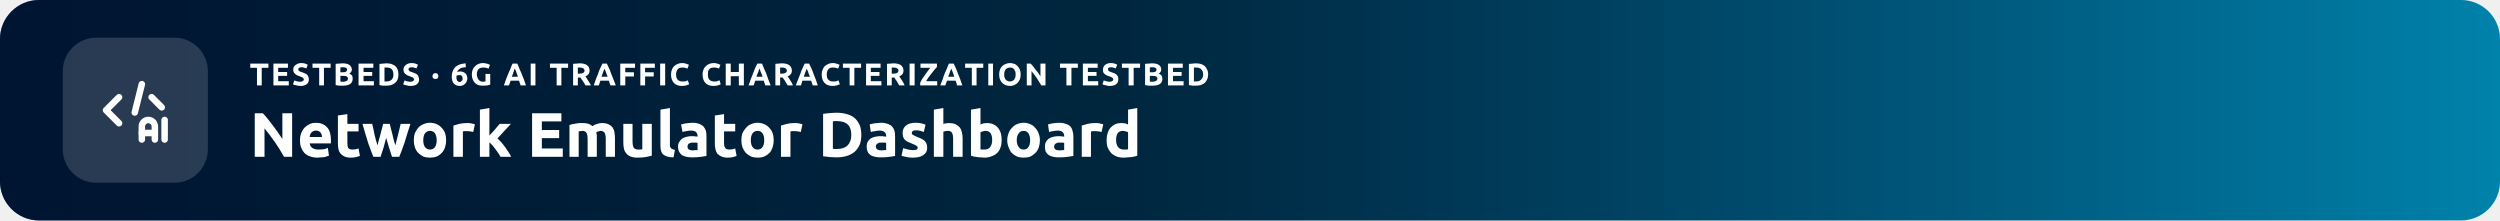
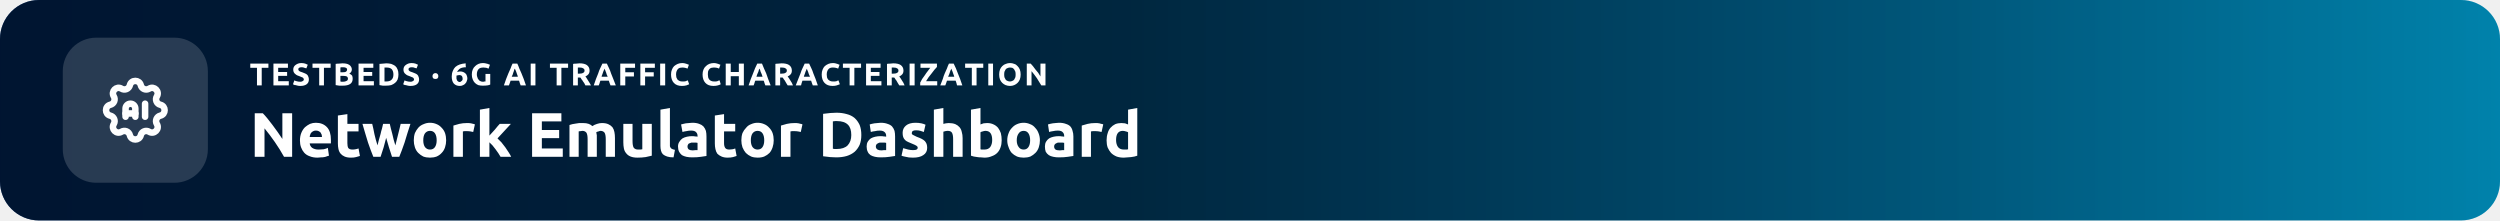
- <svg xmlns="http://www.w3.org/2000/svg" width="896" height="79" viewBox="0 0 896 79" role="img" aria-label="Testbeds · 6G AI Traffic Characterization Testbed: Network Emulator Dashboard">
+ <svg xmlns="http://www.w3.org/2000/svg" width="896" height="79" viewBox="0 0 896 79" role="img" aria-label="Testbeds · 6G AI Traffic Characterization: Network Emulator Dashboard">
  <defs>
    <linearGradient id="brand" x1="0" y1="0" x2="1" y2="0">
      <stop offset="0" stop-color="#003580" />
      <stop offset="1" stop-color="#00a0d2" />
    </linearGradient>
    <linearGradient id="shade" x1="0" y1="0" x2="1" y2="0">
      <stop offset="0" stop-color="#000" stop-opacity="0.62" />
      <stop offset="0.45" stop-color="#000" stop-opacity="0.62" />
      <stop offset="1" stop-color="#000" stop-opacity="0.18" />
    </linearGradient>
    <clipPath id="card">
      <rect width="896" height="79" rx="14" />
    </clipPath>
  </defs>
  <g clip-path="url(#card)">
    <rect width="896" height="79" fill="url(#brand)" />
    <rect width="896" height="79" fill="url(#shade)" />
  </g>
  <rect x="22.5" y="13.5" width="52" height="52" rx="12" fill="#fff" fill-opacity="0.16" />
  <g transform="translate(34.5 25.5) scale(1.16667)" fill="none" stroke="#fff" stroke-width="2" stroke-linecap="round" stroke-linejoin="round">
-     <path d="M7 8l-4 4l4 4" />
-     <path d="M17 8l3.111 3.111" />
-     <path d="M14 4l-2.175 8.7" />
-     <path d="M14 21v-4a2 2 0 1 1 4 0v4" />
-     <path d="M14 19h4" />
-     <path d="M21 15v6" />
+     <path d="M10.325 4.317c.426 -1.756 2.924 -1.756 3.35 0a1.724 1.724 0 0 0 2.573 1.066c1.543 -.94 3.31 .826 2.37 2.37a1.724 1.724 0 0 0 1.065 2.572c1.756 .426 1.756 2.924 0 3.35a1.724 1.724 0 0 0 -1.066 2.573c.94 1.543 -.826 3.31 -2.37 2.37a1.724 1.724 0 0 0 -2.572 1.065c-.426 1.756 -2.924 1.756 -3.35 0a1.724 1.724 0 0 0 -2.573 -1.066c-1.543 .94 -3.31 -.826 -2.37 -2.37a1.724 1.724 0 0 0 -1.065 -2.572c-1.756 -.426 -1.756 -2.924 0 -3.35a1.724 1.724 0 0 0 1.066 -2.573c-.94 -1.543 .826 -3.31 2.37 -2.37c1 .608 2.296 .07 2.572 -1.065" />
+     <path d="M9 14v-2.5a1.5 1.5 0 0 1 3 0v2.5" />
+     <path d="M9 13h3" />
+     <path d="M15 10v4" />
  </g>
-   <path d="M96.2 22.8V24.3H93.8V30.6H92.1V24.3H89.7V22.8Z M98 30.6V22.8H103.2V24.3H99.7V25.8H102.9V27.2H99.7V29.1H103.5V30.6Z M107.6 29.3Q108 29.3 108.2 29.2Q108.5 29.1 108.6 29Q108.7 28.9 108.8 28.8Q108.9 28.6 108.9 28.5Q108.9 28.1 108.5 27.8Q108.1 27.6 107.3 27.3Q106.9 27.1 106.5 27Q106.1 26.8 105.8 26.5Q105.5 26.3 105.3 25.9Q105.1 25.5 105.1 25Q105.1 24.4 105.3 24Q105.5 23.6 105.9 23.3Q106.3 23 106.8 22.8Q107.3 22.6 108 22.6Q108.8 22.6 109.4 22.8Q109.9 23 110.3 23.2L109.8 24.5Q109.5 24.4 109.1 24.3Q108.7 24.1 108.1 24.1Q107.5 24.1 107.2 24.3Q106.9 24.5 106.9 24.8Q106.9 25 107 25.2Q107.1 25.3 107.3 25.5Q107.5 25.6 107.7 25.7Q108 25.8 108.3 25.9Q108.9 26.1 109.3 26.3Q109.8 26.5 110.1 26.8Q110.4 27.1 110.5 27.5Q110.7 27.9 110.7 28.5Q110.7 29.6 109.9 30.2Q109.1 30.8 107.6 30.8Q107.1 30.8 106.7 30.7Q106.3 30.6 105.9 30.5Q105.6 30.5 105.4 30.4Q105.1 30.3 105 30.2L105.5 28.8Q105.8 29 106.3 29.1Q106.9 29.3 107.6 29.3Z M118.5 22.8V24.3H116.1V30.6H114.4V24.3H112V22.8Z M122.9 30.7Q122.2 30.7 121.6 30.7Q121 30.6 120.3 30.5V22.9Q120.8 22.8 121.5 22.8Q122.1 22.7 122.7 22.7Q123.4 22.7 124 22.8Q124.6 22.9 125.1 23.2Q125.5 23.4 125.8 23.9Q126.1 24.3 126.1 24.9Q126.1 25.8 125.2 26.4Q125.9 26.7 126.2 27.1Q126.4 27.6 126.4 28.2Q126.4 29.5 125.5 30.1Q124.6 30.7 122.9 30.7ZM122 27.2V29.2Q122.2 29.2 122.4 29.3Q122.6 29.3 122.9 29.3Q123.7 29.3 124.2 29Q124.7 28.8 124.7 28.2Q124.7 27.7 124.3 27.4Q123.8 27.2 123.1 27.2ZM122 25.9H122.8Q123.7 25.9 124 25.7Q124.4 25.4 124.4 25Q124.4 24.5 124 24.3Q123.6 24.1 122.9 24.1Q122.7 24.1 122.5 24.1Q122.2 24.1 122 24.2Z M128.5 30.6V22.8H133.8V24.3H130.3V25.8H133.4V27.2H130.3V29.1H134V30.6Z M137.8 29.2Q137.9 29.2 138 29.2Q138.2 29.2 138.4 29.2Q139.8 29.2 140.4 28.5Q141 27.9 141 26.7Q141 25.5 140.4 24.8Q139.8 24.2 138.5 24.2Q138.3 24.2 138.1 24.2Q137.9 24.2 137.8 24.2ZM142.8 26.7Q142.8 27.7 142.5 28.5Q142.2 29.2 141.6 29.7Q141 30.2 140.2 30.5Q139.4 30.7 138.3 30.7Q137.9 30.7 137.2 30.7Q136.6 30.6 136 30.5V22.9Q136.6 22.8 137.3 22.8Q137.9 22.7 138.4 22.7Q139.4 22.7 140.2 22.9Q141 23.2 141.6 23.6Q142.2 24.1 142.5 24.9Q142.8 25.6 142.8 26.7Z M147.1 29.3Q147.5 29.3 147.7 29.2Q148 29.1 148.1 29Q148.2 28.9 148.3 28.8Q148.4 28.6 148.4 28.5Q148.4 28.1 148 27.8Q147.6 27.6 146.8 27.3Q146.4 27.1 146 27Q145.6 26.8 145.3 26.5Q145 26.3 144.8 25.9Q144.6 25.5 144.6 25Q144.6 24.4 144.8 24Q145 23.6 145.4 23.3Q145.8 23 146.3 22.8Q146.8 22.6 147.5 22.6Q148.3 22.6 148.9 22.8Q149.4 23 149.8 23.2L149.3 24.5Q149 24.4 148.6 24.3Q148.2 24.1 147.6 24.1Q147 24.1 146.7 24.3Q146.4 24.5 146.4 24.8Q146.4 25 146.5 25.2Q146.6 25.3 146.8 25.5Q147 25.6 147.2 25.7Q147.5 25.8 147.8 25.9Q148.4 26.1 148.8 26.3Q149.3 26.5 149.6 26.8Q149.9 27.1 150 27.5Q150.2 27.9 150.2 28.5Q150.2 29.6 149.4 30.2Q148.6 30.8 147.1 30.8Q146.6 30.8 146.2 30.7Q145.8 30.6 145.4 30.5Q145.1 30.5 144.9 30.4Q144.6 30.3 144.5 30.2L145 28.8Q145.3 29 145.8 29.1Q146.4 29.3 147.1 29.3Z M157.1 27.3Q157.1 27.8 156.8 28.1Q156.5 28.3 156.1 28.3Q155.6 28.3 155.3 28.1Q155 27.8 155 27.3Q155 26.8 155.3 26.5Q155.6 26.2 156.1 26.2Q156.5 26.2 156.8 26.5Q157.1 26.8 157.1 27.3Z M164.6 26.9Q164.3 26.9 164 27Q163.8 27 163.6 27.1Q163.6 27.1 163.6 27.2Q163.6 27.3 163.6 27.4Q163.6 27.8 163.6 28.2Q163.7 28.5 163.8 28.8Q164 29.1 164.2 29.2Q164.4 29.4 164.8 29.4Q165 29.4 165.2 29.2Q165.4 29.1 165.6 28.9Q165.7 28.8 165.8 28.5Q165.8 28.3 165.8 28.1Q165.8 27.6 165.5 27.2Q165.2 26.9 164.6 26.9ZM164.8 25.6Q165.5 25.6 166 25.8Q166.5 26 166.9 26.4Q167.2 26.7 167.3 27.1Q167.5 27.6 167.5 28.1Q167.5 28.6 167.3 29Q167.2 29.5 166.8 29.9Q166.5 30.3 166 30.5Q165.5 30.8 164.8 30.8Q163.4 30.8 162.6 29.9Q161.9 29 161.9 27.4Q161.9 26.3 162.3 25.4Q162.6 24.6 163.2 24Q163.9 23.4 164.8 23.1Q165.7 22.8 166.9 22.7Q166.9 23.1 166.9 23.4Q166.9 23.8 167 24.1Q166.4 24.1 165.9 24.2Q165.4 24.3 165 24.5Q164.6 24.7 164.3 25.1Q164 25.4 163.8 25.8Q164 25.7 164.3 25.7Q164.6 25.6 164.8 25.6Z M173.3 24.2Q172 24.2 171.5 24.8Q170.9 25.5 170.9 26.7Q170.9 27.3 171.1 27.7Q171.2 28.2 171.5 28.5Q171.7 28.9 172.2 29.1Q172.6 29.3 173.1 29.3Q173.4 29.3 173.6 29.2Q173.8 29.2 174 29.2V26.5H175.7V30.3Q175.4 30.5 174.7 30.6Q174 30.7 173 30.7Q172.1 30.7 171.4 30.5Q170.7 30.2 170.2 29.7Q169.7 29.2 169.4 28.4Q169.1 27.7 169.1 26.7Q169.1 25.7 169.4 25Q169.7 24.2 170.3 23.7Q170.8 23.2 171.5 22.9Q172.2 22.6 173 22.6Q173.6 22.6 174 22.7Q174.5 22.8 174.8 22.9Q175.1 23 175.3 23.1Q175.5 23.2 175.6 23.2L175.1 24.6Q174.7 24.4 174.3 24.3Q173.8 24.2 173.3 24.2Z M186.6 30.6Q186.5 30.2 186.3 29.8Q186.2 29.3 186 28.9H183Q182.9 29.3 182.7 29.8Q182.6 30.2 182.4 30.6H180.6Q181.1 29.3 181.4 28.3Q181.8 27.2 182.2 26.3Q182.6 25.3 183 24.5Q183.3 23.6 183.7 22.8H185.4Q185.8 23.6 186.1 24.5Q186.5 25.3 186.9 26.3Q187.3 27.2 187.7 28.3Q188.1 29.3 188.5 30.6ZM184.5 24.6Q184.5 24.7 184.3 25Q184.2 25.3 184.1 25.7Q183.9 26.1 183.8 26.6Q183.6 27 183.4 27.5H185.6Q185.5 27 185.3 26.6Q185.1 26.1 185 25.7Q184.8 25.3 184.7 25Q184.6 24.7 184.5 24.6Z M190.2 22.8H191.9V30.6H190.2Z M203.6 22.8V24.3H201.2V30.6H199.5V24.3H197.1V22.8Z M207.7 22.7Q209.4 22.7 210.3 23.3Q211.3 24 211.3 25.3Q211.3 26.1 210.9 26.6Q210.5 27.1 209.8 27.4Q210.1 27.7 210.3 28.1Q210.6 28.5 210.8 28.9Q211.1 29.3 211.3 29.7Q211.6 30.2 211.8 30.6H209.8Q209.6 30.2 209.4 29.8Q209.1 29.4 208.9 29.1Q208.7 28.7 208.4 28.4Q208.2 28 208 27.8H207.1V30.6H205.4V22.9Q205.9 22.8 206.6 22.8Q207.2 22.7 207.7 22.7ZM207.8 24.2Q207.6 24.2 207.4 24.2Q207.3 24.2 207.1 24.2V26.4H207.6Q208.6 26.4 209 26.1Q209.5 25.9 209.5 25.3Q209.5 24.7 209 24.5Q208.6 24.2 207.8 24.2Z M218.8 30.6Q218.6 30.2 218.5 29.8Q218.3 29.3 218.2 28.9H215.2Q215 29.3 214.9 29.8Q214.7 30.2 214.6 30.6H212.8Q213.2 29.3 213.6 28.3Q214 27.2 214.4 26.3Q214.7 25.3 215.1 24.5Q215.5 23.6 215.9 22.8H217.5Q217.9 23.6 218.3 24.5Q218.7 25.3 219 26.3Q219.4 27.2 219.8 28.3Q220.2 29.3 220.7 30.6ZM216.7 24.6Q216.6 24.7 216.5 25Q216.4 25.3 216.2 25.7Q216.1 26.1 215.9 26.6Q215.7 27 215.6 27.5H217.8Q217.6 27 217.4 26.6Q217.3 26.1 217.1 25.7Q217 25.3 216.8 25Q216.7 24.7 216.7 24.6Z M222.3 30.6V22.8H227.6V24.3H224.1V25.9H227.2V27.4H224.1V30.6Z M229.5 30.6V22.8H234.7V24.3H231.2V25.9H234.3V27.4H231.2V30.6Z M236.6 22.8H238.4V30.6H236.6Z M244.4 30.8Q242.5 30.8 241.5 29.7Q240.5 28.6 240.5 26.7Q240.5 25.7 240.8 25Q241.1 24.2 241.6 23.7Q242.2 23.2 242.9 22.9Q243.6 22.6 244.5 22.6Q245 22.6 245.4 22.7Q245.8 22.8 246.1 22.9Q246.4 23 246.6 23.1Q246.8 23.2 246.9 23.2L246.4 24.6Q246 24.4 245.5 24.3Q245.1 24.2 244.5 24.2Q244.1 24.2 243.7 24.3Q243.3 24.4 243 24.7Q242.7 25 242.5 25.5Q242.3 26 242.3 26.7Q242.3 27.2 242.4 27.7Q242.6 28.1 242.8 28.5Q243.1 28.8 243.5 29Q243.9 29.2 244.5 29.2Q244.9 29.2 245.2 29.2Q245.5 29.1 245.8 29.1Q246 29 246.2 28.9Q246.4 28.8 246.5 28.8L247 30.2Q246.6 30.4 246 30.6Q245.3 30.8 244.4 30.8Z M255.7 30.8Q253.8 30.8 252.8 29.7Q251.8 28.6 251.8 26.7Q251.8 25.7 252.1 25Q252.4 24.2 253 23.7Q253.5 23.2 254.2 22.9Q255 22.6 255.8 22.6Q256.3 22.6 256.7 22.7Q257.1 22.8 257.4 22.9Q257.7 23 257.9 23.1Q258.1 23.2 258.2 23.2L257.7 24.6Q257.4 24.4 256.9 24.3Q256.4 24.2 255.8 24.2Q255.4 24.2 255 24.3Q254.6 24.4 254.3 24.7Q254 25 253.8 25.5Q253.7 26 253.7 26.7Q253.7 27.2 253.8 27.7Q253.9 28.1 254.2 28.5Q254.4 28.8 254.9 29Q255.3 29.2 255.9 29.2Q256.3 29.2 256.6 29.2Q256.9 29.1 257.1 29.1Q257.3 29 257.5 28.9Q257.7 28.8 257.9 28.8L258.3 30.2Q258 30.4 257.3 30.6Q256.6 30.8 255.7 30.8Z M264.8 22.8H266.6V30.6H264.8V27.3H261.9V30.6H260.1V22.8H261.9V25.8H264.8Z M274.3 30.6Q274.2 30.2 274 29.8Q273.9 29.3 273.7 28.9H270.7Q270.5 29.3 270.4 29.8Q270.2 30.2 270.1 30.6H268.3Q268.7 29.3 269.1 28.3Q269.5 27.2 269.9 26.3Q270.3 25.3 270.6 24.5Q271 23.6 271.4 22.8H273.1Q273.4 23.6 273.8 24.5Q274.2 25.3 274.6 26.3Q274.9 27.2 275.3 28.3Q275.7 29.3 276.2 30.6ZM272.2 24.6Q272.1 24.7 272 25Q271.9 25.3 271.8 25.7Q271.6 26.1 271.4 26.6Q271.3 27 271.1 27.5H273.3Q273.1 27 273 26.6Q272.8 26.1 272.6 25.7Q272.5 25.3 272.4 25Q272.3 24.7 272.2 24.6Z M280.1 22.7Q281.9 22.7 282.8 23.3Q283.8 24 283.8 25.3Q283.8 26.1 283.4 26.6Q283 27.1 282.3 27.4Q282.5 27.7 282.8 28.1Q283.1 28.5 283.3 28.9Q283.6 29.3 283.8 29.7Q284 30.2 284.2 30.6H282.3Q282.1 30.2 281.8 29.8Q281.6 29.4 281.4 29.1Q281.2 28.7 280.9 28.4Q280.7 28 280.5 27.8H279.6V30.6H277.9V22.9Q278.4 22.8 279 22.8Q279.7 22.7 280.1 22.7ZM280.2 24.2Q280.1 24.2 279.9 24.2Q279.7 24.2 279.6 24.2V26.4H280.1Q281.1 26.4 281.5 26.1Q282 25.9 282 25.3Q282 24.7 281.5 24.5Q281.1 24.2 280.2 24.2Z M291.3 30.6Q291.1 30.2 291 29.8Q290.8 29.3 290.7 28.9H287.6Q287.5 29.3 287.3 29.8Q287.2 30.2 287.1 30.6H285.2Q285.7 29.3 286.1 28.3Q286.5 27.2 286.9 26.3Q287.2 25.3 287.6 24.5Q288 23.6 288.4 22.8H290Q290.4 23.6 290.8 24.5Q291.2 25.3 291.5 26.3Q291.9 27.2 292.3 28.3Q292.7 29.3 293.1 30.6ZM289.2 24.6Q289.1 24.7 289 25Q288.9 25.3 288.7 25.7Q288.6 26.1 288.4 26.6Q288.2 27 288.1 27.5H290.3Q290.1 27 289.9 26.6Q289.7 26.1 289.6 25.7Q289.4 25.3 289.3 25Q289.2 24.7 289.2 24.6Z M298.4 30.8Q296.5 30.8 295.5 29.7Q294.5 28.6 294.5 26.7Q294.5 25.7 294.8 25Q295.1 24.2 295.6 23.7Q296.2 23.2 296.9 22.9Q297.6 22.6 298.5 22.6Q299 22.6 299.4 22.7Q299.8 22.8 300.1 22.9Q300.4 23 300.6 23.1Q300.8 23.2 300.9 23.2L300.4 24.6Q300 24.4 299.5 24.3Q299.1 24.2 298.4 24.2Q298 24.2 297.7 24.3Q297.3 24.4 297 24.7Q296.7 25 296.5 25.5Q296.3 26 296.3 26.7Q296.3 27.2 296.4 27.7Q296.5 28.1 296.8 28.5Q297.1 28.8 297.5 29Q297.9 29.2 298.5 29.2Q298.9 29.2 299.2 29.2Q299.5 29.1 299.8 29.1Q300 29 300.2 28.9Q300.4 28.8 300.5 28.8L301 30.2Q300.6 30.4 299.9 30.6Q299.3 30.8 298.4 30.8Z M308.6 22.8V24.3H306.2V30.6H304.5V24.3H302.1V22.8Z M310.4 30.6V22.8H315.6V24.3H312.1V25.8H315.2V27.2H312.1V29.1H315.9V30.6Z M320.1 22.7Q321.9 22.7 322.8 23.3Q323.8 24 323.8 25.3Q323.8 26.1 323.4 26.6Q323 27.1 322.3 27.4Q322.5 27.7 322.8 28.1Q323.1 28.5 323.3 28.9Q323.6 29.3 323.8 29.7Q324 30.2 324.2 30.6H322.3Q322.1 30.2 321.8 29.8Q321.6 29.4 321.4 29.1Q321.2 28.7 320.9 28.4Q320.7 28 320.5 27.8H319.6V30.6H317.9V22.9Q318.4 22.8 319.1 22.8Q319.7 22.7 320.1 22.7ZM320.2 24.2Q320.1 24.2 319.9 24.2Q319.8 24.2 319.6 24.2V26.4H320.1Q321.1 26.4 321.5 26.1Q322 25.9 322 25.3Q322 24.7 321.5 24.5Q321.1 24.2 320.2 24.2Z M326 22.8H327.8V30.6H326Z M335.8 24Q335.4 24.4 334.9 25Q334.4 25.6 333.9 26.3Q333.4 27 332.8 27.7Q332.3 28.5 331.9 29.1H335.9V30.6H329.8V29.6Q330.1 29 330.5 28.3Q331 27.6 331.5 26.9Q332 26.1 332.5 25.5Q333 24.8 333.4 24.3H329.9V22.8H335.8Z M343 30.6Q342.9 30.2 342.8 29.8Q342.6 29.3 342.5 28.9H339.4Q339.3 29.3 339.1 29.8Q339 30.2 338.8 30.6H337Q337.5 29.3 337.9 28.3Q338.2 27.2 338.6 26.3Q339 25.3 339.4 24.5Q339.7 23.6 340.1 22.8H341.8Q342.2 23.6 342.6 24.5Q342.9 25.3 343.3 26.3Q343.7 27.2 344.1 28.3Q344.5 29.3 344.9 30.6ZM340.9 24.6Q340.9 24.7 340.8 25Q340.6 25.3 340.5 25.7Q340.4 26.1 340.2 26.6Q340 27 339.8 27.5H342Q341.9 27 341.7 26.6Q341.5 26.1 341.4 25.7Q341.2 25.3 341.1 25Q341 24.7 340.9 24.6Z M352.4 22.8V24.3H350V30.6H348.3V24.3H345.9V22.8Z M354.2 22.8H355.9V30.6H354.2Z M359.9 26.7Q359.9 27.3 360 27.7Q360.2 28.2 360.4 28.5Q360.7 28.9 361.1 29Q361.5 29.2 362 29.2Q362.4 29.2 362.8 29Q363.2 28.9 363.5 28.5Q363.7 28.2 363.9 27.7Q364 27.3 364 26.7Q364 26.1 363.9 25.7Q363.7 25.2 363.5 24.9Q363.2 24.5 362.8 24.3Q362.4 24.2 362 24.2Q361.5 24.2 361.1 24.4Q360.7 24.5 360.4 24.9Q360.2 25.2 360 25.7Q359.9 26.1 359.9 26.7ZM365.8 26.7Q365.8 27.7 365.5 28.5Q365.2 29.2 364.7 29.7Q364.2 30.2 363.5 30.5Q362.8 30.8 362 30.8Q361.2 30.8 360.4 30.5Q359.7 30.2 359.2 29.7Q358.7 29.2 358.4 28.5Q358.1 27.7 358.1 26.7Q358.1 25.7 358.4 24.9Q358.7 24.2 359.2 23.7Q359.8 23.1 360.5 22.9Q361.2 22.6 362 22.6Q362.8 22.6 363.5 22.9Q364.2 23.1 364.7 23.7Q365.2 24.2 365.5 24.9Q365.8 25.7 365.8 26.7Z M373.2 30.6Q372.4 29.3 371.6 28Q370.7 26.7 369.7 25.5V30.6H368V22.8H369.4Q369.8 23.2 370.2 23.7Q370.7 24.3 371.1 24.9Q371.6 25.5 372.1 26.1Q372.5 26.8 372.9 27.4V22.8H374.7V30.6Z M386.3 22.8V24.3H384V30.6H382.2V24.3H379.9V22.8Z M388.1 30.6V22.8H393.4V24.3H389.9V25.8H393V27.2H389.9V29.1H393.6V30.6Z M397.7 29.3Q398.1 29.3 398.3 29.2Q398.6 29.1 398.7 29Q398.9 28.9 398.9 28.8Q399 28.6 399 28.5Q399 28.1 398.6 27.8Q398.3 27.6 397.4 27.3Q397 27.1 396.6 27Q396.2 26.8 395.9 26.5Q395.6 26.3 395.4 25.9Q395.3 25.5 395.3 25Q395.3 24.4 395.5 24Q395.7 23.6 396 23.3Q396.4 23 396.9 22.8Q397.5 22.6 398.1 22.6Q398.9 22.6 399.5 22.8Q400.1 23 400.4 23.2L399.9 24.5Q399.6 24.4 399.2 24.3Q398.8 24.1 398.2 24.1Q397.6 24.1 397.3 24.3Q397.1 24.5 397.1 24.8Q397.1 25 397.2 25.2Q397.3 25.3 397.4 25.5Q397.6 25.6 397.9 25.7Q398.1 25.8 398.4 25.9Q399 26.1 399.5 26.3Q399.9 26.5 400.2 26.8Q400.5 27.1 400.7 27.5Q400.8 27.9 400.8 28.5Q400.8 29.6 400 30.2Q399.3 30.8 397.7 30.8Q397.2 30.8 396.8 30.7Q396.4 30.6 396.1 30.5Q395.7 30.5 395.5 30.4Q395.3 30.3 395.1 30.2L395.6 28.8Q396 29 396.5 29.1Q397 29.3 397.7 29.3Z M408.6 22.8V24.3H406.3V30.6H404.5V24.3H402.1V22.8Z M413 30.7Q412.4 30.7 411.7 30.7Q411.1 30.6 410.4 30.5V22.9Q410.9 22.8 411.6 22.8Q412.2 22.7 412.8 22.7Q413.5 22.7 414.1 22.8Q414.8 22.9 415.2 23.2Q415.7 23.4 415.9 23.9Q416.2 24.3 416.2 24.9Q416.2 25.8 415.3 26.4Q416 26.7 416.3 27.1Q416.6 27.6 416.6 28.2Q416.6 29.5 415.7 30.1Q414.8 30.7 413 30.7ZM412.1 27.2V29.2Q412.3 29.2 412.5 29.3Q412.8 29.3 413 29.3Q413.8 29.3 414.3 29Q414.8 28.8 414.8 28.2Q414.8 27.7 414.4 27.4Q414 27.2 413.2 27.2ZM412.1 25.9H413Q413.8 25.9 414.1 25.7Q414.5 25.4 414.5 25Q414.5 24.5 414.1 24.3Q413.8 24.1 413.1 24.1Q412.8 24.1 412.6 24.1Q412.3 24.1 412.1 24.2Z M418.6 30.6V22.8H423.9V24.3H420.4V25.8H423.5V27.2H420.4V29.1H424.2V30.6Z M427.9 29.2Q428 29.2 428.2 29.2Q428.3 29.2 428.6 29.2Q429.9 29.2 430.5 28.5Q431.2 27.9 431.2 26.7Q431.2 25.5 430.5 24.8Q429.9 24.2 428.6 24.2Q428.4 24.2 428.2 24.2Q428.1 24.2 427.9 24.2ZM433 26.7Q433 27.7 432.6 28.5Q432.3 29.2 431.8 29.7Q431.2 30.2 430.3 30.5Q429.5 30.7 428.5 30.7Q428 30.7 427.4 30.7Q426.7 30.6 426.1 30.5V22.9Q426.7 22.8 427.4 22.8Q428.1 22.7 428.5 22.7Q429.5 22.7 430.3 22.9Q431.2 23.2 431.7 23.6Q432.3 24.1 432.6 24.9Q433 25.6 433 26.7Z" fill="#fff" />
+   <path d="M96.2 22.8V24.3H93.8V30.6H92.1V24.3H89.7V22.8Z M98 30.6V22.8H103.2V24.3H99.7V25.8H102.9V27.2H99.7V29.1H103.5V30.6Z M107.6 29.3Q108 29.3 108.2 29.2Q108.5 29.1 108.6 29Q108.7 28.9 108.8 28.8Q108.9 28.6 108.9 28.5Q108.9 28.1 108.5 27.8Q108.1 27.6 107.3 27.3Q106.9 27.1 106.5 27Q106.1 26.8 105.8 26.5Q105.5 26.3 105.3 25.9Q105.1 25.5 105.1 25Q105.1 24.4 105.3 24Q105.5 23.6 105.9 23.3Q106.3 23 106.8 22.8Q107.3 22.6 108 22.6Q108.8 22.6 109.4 22.8Q109.9 23 110.3 23.2L109.8 24.5Q109.5 24.4 109.1 24.3Q108.7 24.1 108.1 24.1Q107.5 24.1 107.2 24.3Q106.9 24.5 106.9 24.8Q106.9 25 107 25.2Q107.1 25.3 107.3 25.5Q107.5 25.6 107.7 25.7Q108 25.8 108.3 25.9Q108.9 26.1 109.3 26.3Q109.8 26.5 110.1 26.8Q110.4 27.1 110.5 27.5Q110.7 27.9 110.7 28.5Q110.7 29.6 109.9 30.2Q109.1 30.8 107.6 30.8Q107.1 30.8 106.7 30.7Q106.3 30.6 105.9 30.5Q105.6 30.5 105.4 30.4Q105.1 30.3 105 30.2L105.5 28.8Q105.8 29 106.3 29.1Q106.9 29.3 107.6 29.3Z M118.5 22.8V24.3H116.1V30.6H114.4V24.3H112V22.8Z M122.9 30.7Q122.2 30.7 121.6 30.7Q121 30.6 120.3 30.5V22.9Q120.8 22.8 121.5 22.8Q122.1 22.7 122.7 22.7Q123.4 22.7 124 22.8Q124.6 22.9 125.1 23.2Q125.5 23.4 125.8 23.9Q126.1 24.3 126.1 24.9Q126.1 25.8 125.2 26.4Q125.9 26.7 126.2 27.1Q126.4 27.6 126.4 28.2Q126.4 29.5 125.5 30.1Q124.6 30.7 122.9 30.7ZM122 27.2V29.2Q122.2 29.2 122.4 29.3Q122.6 29.3 122.9 29.3Q123.7 29.3 124.2 29Q124.7 28.8 124.7 28.2Q124.7 27.7 124.3 27.4Q123.8 27.2 123.1 27.2ZM122 25.9H122.8Q123.7 25.9 124 25.7Q124.4 25.4 124.4 25Q124.4 24.5 124 24.3Q123.6 24.1 122.9 24.1Q122.7 24.1 122.5 24.1Q122.2 24.1 122 24.2Z M128.5 30.6V22.8H133.8V24.3H130.3V25.8H133.4V27.2H130.3V29.1H134V30.6Z M137.8 29.2Q137.9 29.2 138 29.2Q138.2 29.2 138.4 29.2Q139.8 29.2 140.4 28.5Q141 27.9 141 26.7Q141 25.5 140.4 24.8Q139.8 24.2 138.5 24.2Q138.3 24.2 138.1 24.2Q137.9 24.2 137.8 24.2ZM142.8 26.7Q142.8 27.7 142.5 28.5Q142.2 29.2 141.6 29.7Q141 30.2 140.2 30.5Q139.4 30.7 138.3 30.7Q137.9 30.7 137.2 30.7Q136.6 30.6 136 30.5V22.9Q136.6 22.8 137.3 22.8Q137.9 22.7 138.4 22.7Q139.4 22.7 140.2 22.9Q141 23.2 141.6 23.6Q142.2 24.1 142.5 24.9Q142.8 25.6 142.8 26.7Z M147.1 29.3Q147.5 29.3 147.7 29.2Q148 29.1 148.1 29Q148.2 28.9 148.3 28.8Q148.4 28.6 148.4 28.5Q148.4 28.1 148 27.8Q147.6 27.6 146.8 27.3Q146.4 27.1 146 27Q145.6 26.8 145.3 26.5Q145 26.3 144.8 25.9Q144.6 25.5 144.6 25Q144.6 24.4 144.8 24Q145 23.6 145.4 23.3Q145.8 23 146.3 22.8Q146.8 22.6 147.5 22.6Q148.3 22.6 148.9 22.8Q149.4 23 149.8 23.2L149.3 24.5Q149 24.4 148.6 24.3Q148.2 24.1 147.6 24.1Q147 24.1 146.7 24.3Q146.4 24.5 146.4 24.8Q146.4 25 146.5 25.2Q146.6 25.3 146.8 25.5Q147 25.6 147.2 25.7Q147.5 25.8 147.8 25.9Q148.4 26.1 148.8 26.3Q149.3 26.5 149.6 26.8Q149.9 27.1 150 27.5Q150.2 27.9 150.2 28.5Q150.2 29.6 149.4 30.2Q148.6 30.8 147.1 30.8Q146.6 30.8 146.2 30.7Q145.8 30.6 145.4 30.5Q145.1 30.5 144.9 30.4Q144.6 30.3 144.5 30.2L145 28.8Q145.3 29 145.8 29.1Q146.4 29.3 147.1 29.3Z M157.1 27.3Q157.1 27.8 156.8 28.1Q156.5 28.3 156.1 28.3Q155.6 28.3 155.3 28.1Q155 27.8 155 27.3Q155 26.8 155.3 26.5Q155.6 26.2 156.1 26.2Q156.5 26.2 156.8 26.5Q157.1 26.8 157.1 27.3Z M164.6 26.9Q164.3 26.9 164 27Q163.8 27 163.6 27.1Q163.6 27.1 163.6 27.2Q163.6 27.3 163.6 27.4Q163.6 27.8 163.6 28.2Q163.7 28.5 163.8 28.8Q164 29.1 164.2 29.2Q164.4 29.4 164.8 29.4Q165 29.4 165.2 29.2Q165.4 29.1 165.6 28.9Q165.7 28.8 165.8 28.5Q165.8 28.3 165.8 28.1Q165.8 27.6 165.5 27.2Q165.2 26.9 164.6 26.9ZM164.8 25.6Q165.5 25.6 166 25.8Q166.5 26 166.9 26.4Q167.2 26.7 167.3 27.1Q167.5 27.6 167.5 28.1Q167.5 28.6 167.3 29Q167.2 29.5 166.8 29.9Q166.5 30.3 166 30.5Q165.5 30.8 164.8 30.8Q163.4 30.8 162.6 29.9Q161.9 29 161.9 27.4Q161.9 26.3 162.3 25.4Q162.6 24.6 163.2 24Q163.9 23.4 164.8 23.1Q165.7 22.8 166.9 22.7Q166.9 23.1 166.9 23.4Q166.9 23.8 167 24.1Q166.4 24.1 165.9 24.2Q165.4 24.3 165 24.5Q164.6 24.7 164.3 25.1Q164 25.4 163.8 25.8Q164 25.7 164.3 25.7Q164.6 25.6 164.8 25.6Z M173.3 24.2Q172 24.2 171.5 24.8Q170.9 25.5 170.9 26.7Q170.9 27.3 171.1 27.7Q171.2 28.2 171.5 28.5Q171.7 28.9 172.2 29.1Q172.6 29.3 173.1 29.3Q173.4 29.3 173.6 29.2Q173.8 29.2 174 29.2V26.5H175.7V30.3Q175.4 30.5 174.7 30.6Q174 30.7 173 30.7Q172.1 30.7 171.4 30.5Q170.7 30.2 170.2 29.7Q169.7 29.2 169.4 28.4Q169.1 27.7 169.1 26.7Q169.1 25.7 169.4 25Q169.7 24.2 170.3 23.7Q170.8 23.2 171.5 22.9Q172.2 22.6 173 22.6Q173.6 22.6 174 22.7Q174.5 22.8 174.8 22.9Q175.1 23 175.3 23.1Q175.5 23.2 175.6 23.2L175.1 24.6Q174.7 24.4 174.3 24.3Q173.8 24.2 173.3 24.2Z M186.6 30.6Q186.5 30.2 186.3 29.8Q186.2 29.3 186 28.9H183Q182.9 29.3 182.7 29.8Q182.6 30.2 182.4 30.6H180.6Q181.1 29.3 181.4 28.3Q181.8 27.2 182.2 26.3Q182.6 25.3 183 24.5Q183.3 23.6 183.7 22.8H185.4Q185.8 23.6 186.1 24.5Q186.5 25.3 186.9 26.3Q187.3 27.2 187.7 28.3Q188.1 29.3 188.5 30.6ZM184.5 24.6Q184.5 24.7 184.3 25Q184.2 25.3 184.1 25.7Q183.9 26.1 183.8 26.6Q183.6 27 183.4 27.5H185.6Q185.5 27 185.3 26.6Q185.1 26.1 185 25.7Q184.8 25.3 184.7 25Q184.6 24.7 184.5 24.6Z M190.2 22.8H191.9V30.6H190.2Z M203.6 22.8V24.3H201.2V30.6H199.5V24.3H197.1V22.8Z M207.7 22.7Q209.4 22.7 210.3 23.3Q211.3 24 211.3 25.3Q211.3 26.1 210.9 26.6Q210.5 27.1 209.8 27.4Q210.1 27.7 210.3 28.1Q210.6 28.5 210.8 28.9Q211.1 29.3 211.3 29.7Q211.6 30.2 211.8 30.6H209.8Q209.6 30.2 209.4 29.8Q209.1 29.4 208.9 29.1Q208.7 28.7 208.4 28.4Q208.2 28 208 27.8H207.1V30.6H205.4V22.9Q205.9 22.8 206.6 22.8Q207.2 22.7 207.7 22.7ZM207.8 24.2Q207.6 24.2 207.4 24.2Q207.3 24.2 207.1 24.2V26.4H207.6Q208.6 26.4 209 26.1Q209.5 25.9 209.5 25.3Q209.5 24.7 209 24.5Q208.6 24.2 207.8 24.2Z M218.8 30.6Q218.6 30.2 218.5 29.8Q218.3 29.3 218.2 28.9H215.2Q215 29.3 214.9 29.8Q214.7 30.2 214.6 30.6H212.8Q213.2 29.3 213.6 28.3Q214 27.2 214.4 26.3Q214.7 25.3 215.1 24.5Q215.5 23.6 215.9 22.8H217.5Q217.9 23.6 218.3 24.5Q218.7 25.3 219 26.3Q219.4 27.2 219.8 28.3Q220.2 29.3 220.7 30.6ZM216.7 24.6Q216.6 24.7 216.5 25Q216.4 25.3 216.2 25.7Q216.1 26.1 215.9 26.6Q215.7 27 215.6 27.5H217.8Q217.6 27 217.4 26.6Q217.3 26.1 217.1 25.7Q217 25.3 216.8 25Q216.7 24.7 216.7 24.6Z M222.3 30.6V22.8H227.6V24.3H224.1V25.9H227.2V27.4H224.1V30.6Z M229.5 30.6V22.8H234.7V24.3H231.2V25.9H234.3V27.4H231.2V30.6Z M236.6 22.8H238.4V30.6H236.6Z M244.4 30.8Q242.5 30.8 241.5 29.7Q240.5 28.6 240.5 26.7Q240.5 25.7 240.8 25Q241.1 24.2 241.6 23.7Q242.2 23.2 242.9 22.9Q243.6 22.6 244.5 22.6Q245 22.6 245.4 22.7Q245.8 22.8 246.1 22.9Q246.4 23 246.6 23.1Q246.8 23.2 246.9 23.2L246.4 24.6Q246 24.4 245.5 24.3Q245.1 24.2 244.5 24.2Q244.1 24.2 243.7 24.3Q243.3 24.4 243 24.7Q242.7 25 242.5 25.5Q242.3 26 242.3 26.7Q242.3 27.2 242.4 27.7Q242.6 28.1 242.8 28.5Q243.1 28.8 243.5 29Q243.9 29.2 244.5 29.2Q244.9 29.2 245.2 29.2Q245.5 29.1 245.8 29.1Q246 29 246.2 28.9Q246.4 28.8 246.5 28.8L247 30.2Q246.6 30.4 246 30.6Q245.3 30.8 244.4 30.8Z M255.7 30.8Q253.8 30.8 252.8 29.7Q251.8 28.6 251.8 26.7Q251.8 25.7 252.1 25Q252.4 24.2 253 23.7Q253.5 23.2 254.2 22.9Q255 22.6 255.8 22.6Q256.3 22.6 256.7 22.7Q257.1 22.8 257.4 22.9Q257.7 23 257.9 23.1Q258.1 23.2 258.2 23.2L257.7 24.6Q257.4 24.4 256.9 24.3Q256.4 24.2 255.8 24.2Q255.4 24.2 255 24.3Q254.6 24.4 254.3 24.7Q254 25 253.8 25.5Q253.7 26 253.7 26.7Q253.7 27.2 253.8 27.7Q253.9 28.1 254.2 28.5Q254.4 28.8 254.9 29Q255.3 29.2 255.9 29.2Q256.3 29.2 256.6 29.2Q256.9 29.1 257.1 29.1Q257.3 29 257.5 28.9Q257.7 28.8 257.9 28.8L258.3 30.2Q258 30.4 257.3 30.6Q256.6 30.8 255.7 30.8Z M264.8 22.8H266.6V30.6H264.8V27.3H261.9V30.6H260.1V22.8H261.9V25.8H264.8Z M274.3 30.6Q274.2 30.2 274 29.8Q273.9 29.3 273.7 28.9H270.7Q270.5 29.3 270.4 29.8Q270.2 30.2 270.1 30.6H268.3Q268.7 29.3 269.1 28.3Q269.5 27.2 269.9 26.3Q270.3 25.3 270.6 24.5Q271 23.6 271.4 22.8H273.1Q273.4 23.6 273.8 24.5Q274.2 25.3 274.6 26.3Q274.9 27.2 275.3 28.3Q275.7 29.3 276.2 30.6ZM272.2 24.6Q272.1 24.7 272 25Q271.9 25.3 271.8 25.7Q271.6 26.1 271.4 26.6Q271.3 27 271.1 27.5H273.3Q273.1 27 273 26.6Q272.8 26.1 272.6 25.7Q272.5 25.3 272.4 25Q272.3 24.7 272.2 24.6Z M280.1 22.7Q281.9 22.7 282.8 23.3Q283.8 24 283.8 25.3Q283.8 26.1 283.4 26.6Q283 27.1 282.3 27.4Q282.5 27.7 282.8 28.1Q283.1 28.5 283.3 28.9Q283.6 29.3 283.8 29.7Q284 30.2 284.2 30.6H282.3Q282.1 30.2 281.8 29.8Q281.6 29.4 281.4 29.1Q281.2 28.7 280.9 28.4Q280.7 28 280.5 27.8H279.6V30.6H277.9V22.9Q278.4 22.8 279 22.8Q279.7 22.7 280.1 22.7ZM280.2 24.2Q280.1 24.2 279.9 24.2Q279.7 24.2 279.6 24.2V26.4H280.1Q281.1 26.4 281.5 26.1Q282 25.9 282 25.3Q282 24.7 281.5 24.5Q281.1 24.2 280.2 24.2Z M291.3 30.6Q291.1 30.2 291 29.8Q290.8 29.3 290.7 28.9H287.6Q287.5 29.3 287.3 29.8Q287.2 30.2 287.1 30.6H285.2Q285.7 29.3 286.1 28.3Q286.5 27.2 286.9 26.3Q287.2 25.3 287.6 24.5Q288 23.6 288.4 22.8H290Q290.4 23.6 290.8 24.5Q291.2 25.3 291.5 26.3Q291.9 27.2 292.3 28.3Q292.7 29.3 293.1 30.6ZM289.2 24.6Q289.1 24.7 289 25Q288.9 25.3 288.7 25.7Q288.6 26.1 288.4 26.6Q288.2 27 288.1 27.5H290.3Q290.1 27 289.9 26.6Q289.7 26.1 289.6 25.7Q289.4 25.3 289.3 25Q289.2 24.7 289.2 24.6Z M298.4 30.8Q296.5 30.8 295.5 29.7Q294.5 28.6 294.5 26.7Q294.5 25.7 294.8 25Q295.1 24.2 295.6 23.7Q296.2 23.2 296.9 22.9Q297.6 22.6 298.5 22.6Q299 22.6 299.4 22.7Q299.8 22.8 300.1 22.9Q300.4 23 300.6 23.1Q300.8 23.2 300.9 23.2L300.4 24.6Q300 24.4 299.5 24.3Q299.1 24.2 298.4 24.2Q298 24.2 297.7 24.3Q297.3 24.4 297 24.7Q296.7 25 296.5 25.5Q296.3 26 296.3 26.7Q296.3 27.2 296.4 27.7Q296.5 28.1 296.8 28.5Q297.1 28.8 297.5 29Q297.9 29.2 298.5 29.2Q298.9 29.2 299.2 29.2Q299.5 29.1 299.8 29.1Q300 29 300.2 28.9Q300.4 28.8 300.5 28.8L301 30.2Q300.6 30.4 299.9 30.6Q299.3 30.8 298.4 30.8Z M308.6 22.8V24.3H306.2V30.6H304.5V24.3H302.1V22.8Z M310.4 30.6V22.8H315.6V24.3H312.1V25.8H315.2V27.2H312.1V29.1H315.9V30.6Z M320.1 22.7Q321.9 22.7 322.8 23.3Q323.8 24 323.8 25.3Q323.8 26.1 323.4 26.6Q323 27.1 322.3 27.4Q322.5 27.7 322.8 28.1Q323.1 28.5 323.3 28.9Q323.6 29.3 323.8 29.7Q324 30.2 324.2 30.6H322.3Q322.1 30.2 321.8 29.8Q321.6 29.4 321.4 29.1Q321.2 28.7 320.9 28.4Q320.7 28 320.5 27.8H319.6V30.6H317.9V22.9Q318.4 22.8 319.1 22.8Q319.7 22.7 320.1 22.7ZM320.2 24.2Q320.1 24.2 319.9 24.2Q319.8 24.2 319.6 24.2V26.4H320.1Q321.1 26.4 321.5 26.1Q322 25.9 322 25.3Q322 24.7 321.5 24.5Q321.1 24.2 320.2 24.2Z M326 22.8H327.8V30.6H326Z M335.8 24Q335.4 24.4 334.9 25Q334.4 25.6 333.9 26.3Q333.4 27 332.8 27.7Q332.3 28.5 331.9 29.1H335.9V30.6H329.8V29.6Q330.1 29 330.5 28.3Q331 27.6 331.5 26.9Q332 26.1 332.5 25.5Q333 24.8 333.4 24.3H329.9V22.8H335.8Z M343 30.6Q342.9 30.2 342.8 29.8Q342.6 29.3 342.5 28.9H339.4Q339.3 29.3 339.1 29.8Q339 30.2 338.8 30.6H337Q337.5 29.3 337.9 28.3Q338.2 27.2 338.6 26.3Q339 25.3 339.4 24.5Q339.7 23.6 340.1 22.8H341.8Q342.2 23.6 342.6 24.5Q342.9 25.3 343.3 26.3Q343.7 27.2 344.1 28.3Q344.5 29.3 344.9 30.6ZM340.9 24.6Q340.9 24.7 340.8 25Q340.6 25.3 340.5 25.7Q340.4 26.1 340.2 26.6Q340 27 339.8 27.5H342Q341.9 27 341.7 26.6Q341.5 26.1 341.4 25.7Q341.2 25.3 341.1 25Q341 24.7 340.9 24.6Z M352.4 22.8V24.3H350V30.6H348.3V24.3H345.9V22.8Z M354.2 22.8H355.9V30.6H354.2Z M359.9 26.7Q359.9 27.3 360 27.7Q360.2 28.2 360.4 28.5Q360.7 28.9 361.1 29Q361.5 29.2 362 29.2Q362.4 29.2 362.8 29Q363.2 28.9 363.5 28.5Q363.7 28.2 363.9 27.7Q364 27.3 364 26.7Q364 26.1 363.9 25.7Q363.7 25.2 363.5 24.9Q363.2 24.5 362.8 24.3Q362.4 24.2 362 24.2Q361.5 24.2 361.1 24.4Q360.7 24.5 360.4 24.9Q360.2 25.2 360 25.7Q359.9 26.1 359.9 26.7ZM365.8 26.7Q365.8 27.7 365.5 28.5Q365.2 29.2 364.7 29.7Q364.2 30.2 363.5 30.5Q362.8 30.8 362 30.8Q361.2 30.8 360.4 30.5Q359.7 30.2 359.2 29.7Q358.7 29.2 358.4 28.5Q358.1 27.7 358.1 26.7Q358.1 25.7 358.4 24.9Q358.7 24.2 359.2 23.7Q359.8 23.1 360.5 22.9Q361.2 22.6 362 22.6Q362.8 22.6 363.5 22.9Q364.2 23.1 364.7 23.7Q365.2 24.2 365.5 24.9Q365.8 25.7 365.8 26.7Z M373.2 30.6Q372.4 29.3 371.6 28Q370.7 26.7 369.7 25.5V30.6H368V22.8H369.4Q369.8 23.2 370.2 23.7Q370.7 24.3 371.1 24.9Q371.6 25.5 372.1 26.1Q372.5 26.8 372.9 27.4V22.8H374.7V30.6Z" fill="#fff" />
  <path d="M101.8 56.2Q100.3 53.5 98.5 50.9Q96.7 48.3 94.8 46V56.2H91.3V40.6H94.2Q94.9 41.3 95.8 42.4Q96.7 43.5 97.6 44.7Q98.6 46 99.5 47.3Q100.4 48.6 101.2 49.8V40.6H104.7V56.2Z M107.5 50.4Q107.5 48.8 108 47.6Q108.5 46.4 109.3 45.6Q110.1 44.9 111.1 44.4Q112.1 44 113.2 44Q115.7 44 117.2 45.6Q118.6 47.1 118.6 50.1Q118.6 50.4 118.6 50.8Q118.6 51.1 118.6 51.4H111Q111.1 52.4 111.9 53Q112.8 53.6 114.2 53.6Q115.1 53.6 116 53.5Q116.9 53.3 117.5 53L117.9 55.8Q117.7 55.9 117.2 56Q116.8 56.2 116.2 56.3Q115.7 56.4 115 56.4Q114.4 56.5 113.8 56.5Q112.2 56.5 111 56Q109.8 55.6 109 54.7Q108.3 53.9 107.9 52.8Q107.5 51.7 107.5 50.4ZM115.4 49.1Q115.4 48.7 115.3 48.3Q115.1 47.8 114.9 47.5Q114.6 47.2 114.2 47Q113.8 46.8 113.2 46.8Q112.7 46.8 112.3 47Q111.9 47.2 111.6 47.5Q111.3 47.8 111.2 48.2Q111 48.7 111 49.1Z M121.1 41.4 124.5 40.9V44.4H128.5V47.1H124.5V51.3Q124.5 52.4 124.8 53Q125.2 53.6 126.3 53.6Q126.9 53.6 127.4 53.5Q128 53.4 128.5 53.2L129 55.9Q128.4 56.1 127.6 56.3Q126.9 56.5 125.8 56.5Q124.4 56.5 123.5 56.1Q122.6 55.7 122.1 55.1Q121.5 54.4 121.3 53.4Q121.1 52.5 121.1 51.4Z M138.4 49.4Q138 51.1 137.5 52.8Q137 54.5 136.4 56.2H133.8Q133.4 55.2 132.9 53.9Q132.4 52.6 131.9 51.1Q131.4 49.6 130.9 47.8Q130.4 46.1 129.9 44.4H133.4Q133.6 45.2 133.8 46.1Q134 47.1 134.2 48.1Q134.5 49.1 134.7 50.1Q135 51.2 135.3 52.1Q135.6 51.1 135.8 50.1Q136.1 49 136.4 48Q136.6 47 136.9 46.1Q137.1 45.2 137.3 44.4H139.7Q139.9 45.2 140.1 46.1Q140.3 47 140.6 48Q140.8 49 141.1 50.1Q141.4 51.1 141.7 52.1Q141.9 51.2 142.2 50.1Q142.5 49.1 142.7 48.1Q143 47.1 143.2 46.1Q143.4 45.2 143.6 44.4H147.1Q146.6 46.1 146 47.8Q145.5 49.6 145 51.1Q144.5 52.6 144 53.9Q143.5 55.2 143.1 56.2H140.5Q139.9 54.5 139.4 52.8Q138.9 51.1 138.4 49.4Z M159.9 50.3Q159.9 51.6 159.5 52.8Q159.1 54 158.3 54.8Q157.6 55.6 156.5 56.1Q155.4 56.5 154.1 56.5Q152.8 56.5 151.7 56.1Q150.7 55.6 149.9 54.8Q149.1 54 148.7 52.8Q148.3 51.6 148.3 50.3Q148.3 48.9 148.7 47.7Q149.2 46.6 149.9 45.8Q150.7 44.9 151.8 44.5Q152.9 44 154.1 44Q155.4 44 156.5 44.5Q157.5 44.9 158.3 45.8Q159.1 46.6 159.5 47.7Q159.9 48.9 159.9 50.3ZM156.5 50.3Q156.5 48.7 155.9 47.8Q155.3 46.9 154.1 46.9Q153 46.9 152.3 47.8Q151.7 48.7 151.7 50.3Q151.7 51.8 152.3 52.7Q153 53.6 154.1 53.6Q155.3 53.6 155.9 52.7Q156.5 51.8 156.5 50.3Z M169.6 47.3Q169.2 47.2 168.6 47.1Q168 47 167.3 47Q167 47 166.5 47Q166.1 47.1 165.9 47.1V56.2H162.5V45Q163.4 44.7 164.6 44.4Q165.9 44.1 167.4 44.1Q167.6 44.1 168 44.1Q168.4 44.2 168.8 44.2Q169.2 44.3 169.6 44.4Q169.9 44.4 170.2 44.6Z M175.4 48.6Q175.9 48.1 176.4 47.5Q176.9 46.9 177.4 46.4Q177.9 45.8 178.3 45.3Q178.8 44.7 179.1 44.4H183.1Q181.9 45.7 180.7 47Q179.6 48.2 178.3 49.6Q178.9 50.2 179.7 51Q180.4 51.9 181.1 52.8Q181.7 53.7 182.3 54.6Q182.9 55.5 183.2 56.2H179.4Q179 55.6 178.6 54.9Q178.1 54.2 177.6 53.5Q177.1 52.8 176.5 52.1Q175.9 51.5 175.4 51V56.2H172V39.3L175.4 38.7Z M190.7 56.2V40.6H201.2V43.5H194.2V46.6H200.4V49.5H194.2V53.2H201.7V56.2Z M210.6 49.9Q210.6 48.3 210.2 47.6Q209.7 46.9 208.7 46.9Q208.4 46.9 208.1 47Q207.7 47 207.4 47.1V56.2H204.1V44.8Q204.5 44.7 205.1 44.5Q205.6 44.4 206.3 44.3Q206.9 44.2 207.6 44.1Q208.3 44.1 208.9 44.1Q210.2 44.1 211 44.4Q211.8 44.7 212.3 45.2Q213 44.7 214 44.4Q214.9 44.1 215.7 44.1Q217.1 44.1 218 44.5Q218.9 44.9 219.5 45.6Q220 46.3 220.2 47.3Q220.4 48.3 220.4 49.5V56.2H217.1V49.9Q217.1 48.3 216.7 47.6Q216.2 46.9 215.2 46.9Q215 46.9 214.5 47.1Q214 47.2 213.7 47.4Q213.8 47.9 213.9 48.5Q213.9 49.1 213.9 49.7V56.2H210.6Z M233.6 55.8Q232.7 56 231.4 56.3Q230 56.5 228.5 56.5Q227 56.5 226 56.1Q225 55.7 224.4 54.9Q223.8 54.2 223.6 53.2Q223.4 52.2 223.4 51V44.4H226.7V50.5Q226.7 52.2 227.1 52.9Q227.6 53.6 228.7 53.6Q229.1 53.6 229.5 53.6Q229.9 53.5 230.2 53.5V44.4H233.6Z M241.4 56.4Q240 56.4 239.1 56.1Q238.2 55.8 237.6 55.3Q237.1 54.8 236.9 54Q236.7 53.2 236.7 52.3V39.3L240.1 38.7V51.6Q240.1 52.1 240.1 52.4Q240.2 52.8 240.4 53Q240.6 53.3 240.9 53.4Q241.3 53.6 241.9 53.7Z M248.3 53.9Q248.8 53.9 249.3 53.8Q249.7 53.8 250 53.8V51.2Q249.8 51.2 249.4 51.1Q249 51.1 248.7 51.1Q248.2 51.1 247.8 51.1Q247.4 51.2 247 51.4Q246.7 51.5 246.6 51.8Q246.4 52.1 246.4 52.5Q246.4 53.2 246.9 53.6Q247.4 53.9 248.3 53.9ZM248.1 44Q249.6 44 250.6 44.4Q251.5 44.7 252.1 45.3Q252.7 46 253 46.9Q253.2 47.8 253.2 48.9V55.9Q252.5 56 251.2 56.2Q249.9 56.4 248.1 56.4Q247 56.4 246 56.2Q245.1 56 244.4 55.6Q243.8 55.1 243.4 54.4Q243 53.6 243 52.5Q243 51.5 243.5 50.8Q243.9 50.1 244.6 49.6Q245.3 49.2 246.2 49Q247.1 48.8 248 48.8Q248.7 48.8 249.2 48.9Q249.7 48.9 250 49V48.7Q250 47.9 249.5 47.4Q249 46.8 247.7 46.8Q246.8 46.8 246 47Q245.2 47.1 244.6 47.3L244.1 44.6Q244.4 44.5 244.9 44.4Q245.3 44.3 245.8 44.2Q246.3 44.2 246.9 44.1Q247.5 44 248.1 44Z M256.2 41.4 259.5 40.9V44.4H263.5V47.1H259.5V51.3Q259.5 52.4 259.9 53Q260.3 53.6 261.4 53.6Q261.9 53.6 262.5 53.5Q263.1 53.4 263.5 53.2L264 55.9Q263.4 56.1 262.7 56.3Q261.9 56.5 260.8 56.5Q259.5 56.5 258.6 56.1Q257.7 55.7 257.1 55.1Q256.6 54.4 256.4 53.4Q256.2 52.5 256.2 51.4Z M277.3 50.3Q277.3 51.6 276.9 52.8Q276.5 54 275.8 54.8Q275 55.6 273.9 56.1Q272.9 56.5 271.5 56.5Q270.2 56.5 269.2 56.1Q268.1 55.6 267.3 54.8Q266.6 54 266.1 52.8Q265.7 51.6 265.7 50.3Q265.7 48.9 266.1 47.7Q266.6 46.6 267.4 45.8Q268.1 44.9 269.2 44.5Q270.3 44 271.5 44Q272.8 44 273.9 44.5Q274.9 44.9 275.7 45.8Q276.5 46.6 276.9 47.7Q277.3 48.9 277.3 50.3ZM273.9 50.3Q273.9 48.7 273.3 47.8Q272.7 46.9 271.5 46.9Q270.4 46.9 269.7 47.8Q269.1 48.7 269.1 50.3Q269.1 51.8 269.7 52.7Q270.4 53.6 271.5 53.6Q272.7 53.6 273.3 52.7Q273.9 51.8 273.9 50.3Z M287 47.3Q286.6 47.2 286 47.1Q285.4 47 284.7 47Q284.4 47 283.9 47Q283.5 47.1 283.3 47.1V56.2H279.9V45Q280.8 44.7 282 44.4Q283.3 44.1 284.8 44.1Q285 44.1 285.4 44.1Q285.8 44.2 286.2 44.2Q286.6 44.3 287 44.4Q287.3 44.4 287.6 44.6Z M298.5 53.3Q298.8 53.4 299.1 53.4Q299.4 53.4 299.9 53.4Q302.5 53.4 303.8 52.1Q305.1 50.7 305.1 48.4Q305.1 45.9 303.9 44.7Q302.6 43.4 300 43.4Q299.6 43.4 299.3 43.4Q298.9 43.4 298.5 43.5ZM308.7 48.4Q308.7 50.4 308.1 51.9Q307.4 53.4 306.3 54.4Q305.1 55.4 303.5 55.9Q301.8 56.4 299.7 56.4Q298.8 56.4 297.5 56.3Q296.3 56.2 295 56V40.8Q296.3 40.6 297.6 40.5Q298.9 40.4 299.8 40.4Q301.8 40.4 303.5 40.9Q305.1 41.3 306.3 42.3Q307.4 43.3 308.1 44.8Q308.7 46.3 308.7 48.4Z M315.9 53.9Q316.4 53.9 316.9 53.8Q317.3 53.8 317.6 53.8V51.2Q317.4 51.2 317 51.1Q316.6 51.1 316.2 51.1Q315.8 51.1 315.3 51.1Q314.9 51.2 314.6 51.4Q314.3 51.5 314.1 51.8Q313.9 52.1 313.9 52.5Q313.9 53.2 314.5 53.6Q315 53.9 315.9 53.9ZM315.6 44Q317.1 44 318.1 44.4Q319.1 44.7 319.7 45.3Q320.3 46 320.6 46.9Q320.8 47.8 320.8 48.9V55.9Q320.1 56 318.8 56.2Q317.5 56.4 315.7 56.4Q314.5 56.4 313.6 56.2Q312.7 56 312 55.6Q311.3 55.1 311 54.4Q310.6 53.6 310.6 52.5Q310.6 51.5 311 50.8Q311.4 50.1 312.1 49.6Q312.8 49.2 313.7 49Q314.6 48.8 315.6 48.8Q316.3 48.8 316.8 48.9Q317.3 48.9 317.6 49V48.7Q317.6 47.9 317.1 47.4Q316.5 46.8 315.3 46.8Q314.4 46.8 313.6 47Q312.7 47.1 312.1 47.3L311.7 44.6Q312 44.5 312.4 44.4Q312.9 44.3 313.4 44.2Q313.9 44.2 314.5 44.1Q315.1 44 315.6 44Z M327.2 53.8Q328.2 53.8 328.5 53.6Q328.9 53.4 328.9 52.9Q328.9 52.5 328.4 52.2Q327.9 51.9 326.9 51.5Q326.1 51.2 325.5 50.9Q324.8 50.6 324.4 50.2Q323.9 49.7 323.7 49.1Q323.5 48.5 323.5 47.6Q323.5 46 324.7 45Q325.9 44 328.1 44Q329.2 44 330.2 44.2Q331.1 44.4 331.7 44.7L331.1 47.3Q330.6 47.1 329.9 46.9Q329.2 46.7 328.3 46.7Q326.8 46.7 326.8 47.6Q326.8 47.8 326.8 48Q326.9 48.1 327.1 48.3Q327.3 48.4 327.7 48.6Q328 48.8 328.5 49Q329.6 49.4 330.4 49.8Q331.1 50.2 331.5 50.6Q331.9 51.1 332.1 51.6Q332.3 52.2 332.3 53Q332.3 54.7 330.9 55.6Q329.6 56.5 327.2 56.5Q325.6 56.5 324.6 56.2Q323.5 56 323.1 55.8L323.7 53.1Q324.6 53.4 325.5 53.6Q326.4 53.8 327.2 53.8Z M334.7 56.2V39.3L338.1 38.7V44.4Q338.4 44.3 339 44.2Q339.5 44.1 340 44.1Q341.4 44.1 342.4 44.5Q343.3 44.9 343.9 45.6Q344.5 46.3 344.7 47.3Q345 48.3 345 49.5V56.2H341.6V49.9Q341.6 48.3 341.2 47.6Q340.8 46.9 339.7 46.9Q339.2 46.9 338.8 47Q338.4 47.1 338.1 47.2V56.2Z M355.6 50.2Q355.6 46.9 353.2 46.9Q352.7 46.9 352.2 47.1Q351.7 47.2 351.4 47.4V53.5Q351.6 53.6 352 53.6Q352.4 53.6 352.8 53.6Q354.2 53.6 354.9 52.7Q355.6 51.7 355.6 50.2ZM359 50.3Q359 51.7 358.6 52.8Q358.2 54 357.4 54.8Q356.6 55.6 355.4 56Q354.3 56.5 352.8 56.5Q352.2 56.5 351.6 56.4Q350.9 56.4 350.3 56.3Q349.6 56.2 349 56.1Q348.5 55.9 348 55.8V39.3L351.4 38.7V44.6Q351.9 44.4 352.5 44.2Q353.1 44.1 353.8 44.1Q355.1 44.1 356.1 44.6Q357 45 357.7 45.8Q358.3 46.6 358.7 47.7Q359 48.9 359 50.3Z M372.7 50.3Q372.7 51.6 372.3 52.8Q371.9 54 371.1 54.8Q370.3 55.6 369.3 56.1Q368.2 56.5 366.9 56.5Q365.6 56.5 364.5 56.1Q363.4 55.6 362.6 54.8Q361.9 54 361.5 52.8Q361 51.6 361 50.3Q361 48.9 361.5 47.7Q361.9 46.6 362.7 45.8Q363.5 44.9 364.5 44.5Q365.6 44 366.9 44Q368.1 44 369.2 44.5Q370.3 44.9 371 45.8Q371.8 46.6 372.2 47.7Q372.7 48.9 372.7 50.3ZM369.2 50.3Q369.2 48.7 368.6 47.8Q368 46.9 366.9 46.9Q365.7 46.9 365.1 47.8Q364.4 48.7 364.4 50.3Q364.4 51.8 365.1 52.7Q365.7 53.6 366.9 53.6Q368 53.6 368.6 52.7Q369.2 51.8 369.2 50.3Z M379.8 53.9Q380.3 53.9 380.7 53.8Q381.2 53.8 381.4 53.8V51.2Q381.2 51.2 380.8 51.1Q380.4 51.1 380.1 51.1Q379.6 51.1 379.2 51.1Q378.8 51.2 378.5 51.4Q378.2 51.5 378 51.8Q377.8 52.1 377.8 52.5Q377.8 53.2 378.3 53.6Q378.8 53.9 379.8 53.9ZM379.5 44Q381 44 382 44.4Q383 44.7 383.6 45.3Q384.2 46 384.4 46.9Q384.7 47.8 384.7 48.9V55.9Q383.9 56 382.7 56.2Q381.4 56.4 379.5 56.4Q378.4 56.4 377.5 56.2Q376.5 56 375.9 55.6Q375.2 55.1 374.8 54.4Q374.5 53.6 374.5 52.5Q374.5 51.5 374.9 50.8Q375.3 50.1 376 49.6Q376.7 49.2 377.6 49Q378.5 48.8 379.5 48.8Q380.1 48.8 380.6 48.9Q381.1 48.9 381.4 49V48.7Q381.4 47.9 380.9 47.4Q380.4 46.8 379.1 46.8Q378.3 46.8 377.4 47Q376.6 47.1 376 47.3L375.6 44.6Q375.9 44.5 376.3 44.4Q376.7 44.3 377.3 44.2Q377.8 44.2 378.3 44.1Q378.9 44 379.5 44Z M394.8 47.3Q394.4 47.2 393.8 47.1Q393.2 47 392.5 47Q392.1 47 391.7 47Q391.3 47.1 391 47.1V56.2H387.7V45Q388.6 44.7 389.8 44.4Q391 44.1 392.6 44.1Q392.8 44.1 393.2 44.1Q393.6 44.2 394 44.2Q394.4 44.3 394.7 44.4Q395.1 44.4 395.4 44.6Z M400 50.2Q400 51.7 400.7 52.7Q401.4 53.6 402.8 53.6Q403.3 53.6 403.6 53.6Q404 53.6 404.3 53.5V47.4Q404 47.2 403.5 47.1Q402.9 46.9 402.4 46.9Q400 46.9 400 50.2ZM407.6 55.8Q407.2 55.9 406.6 56.1Q406 56.2 405.4 56.3Q404.7 56.4 404.1 56.4Q403.4 56.5 402.8 56.5Q401.3 56.5 400.2 56.1Q399 55.6 398.2 54.8Q397.5 54 397 52.9Q396.6 51.8 396.6 50.3Q396.6 48.9 397 47.7Q397.3 46.6 398 45.8Q398.7 45 399.7 44.5Q400.7 44.1 401.9 44.1Q402.6 44.1 403.2 44.2Q403.7 44.4 404.3 44.6V39.3L407.6 38.7Z" fill="#fff" />
</svg>
